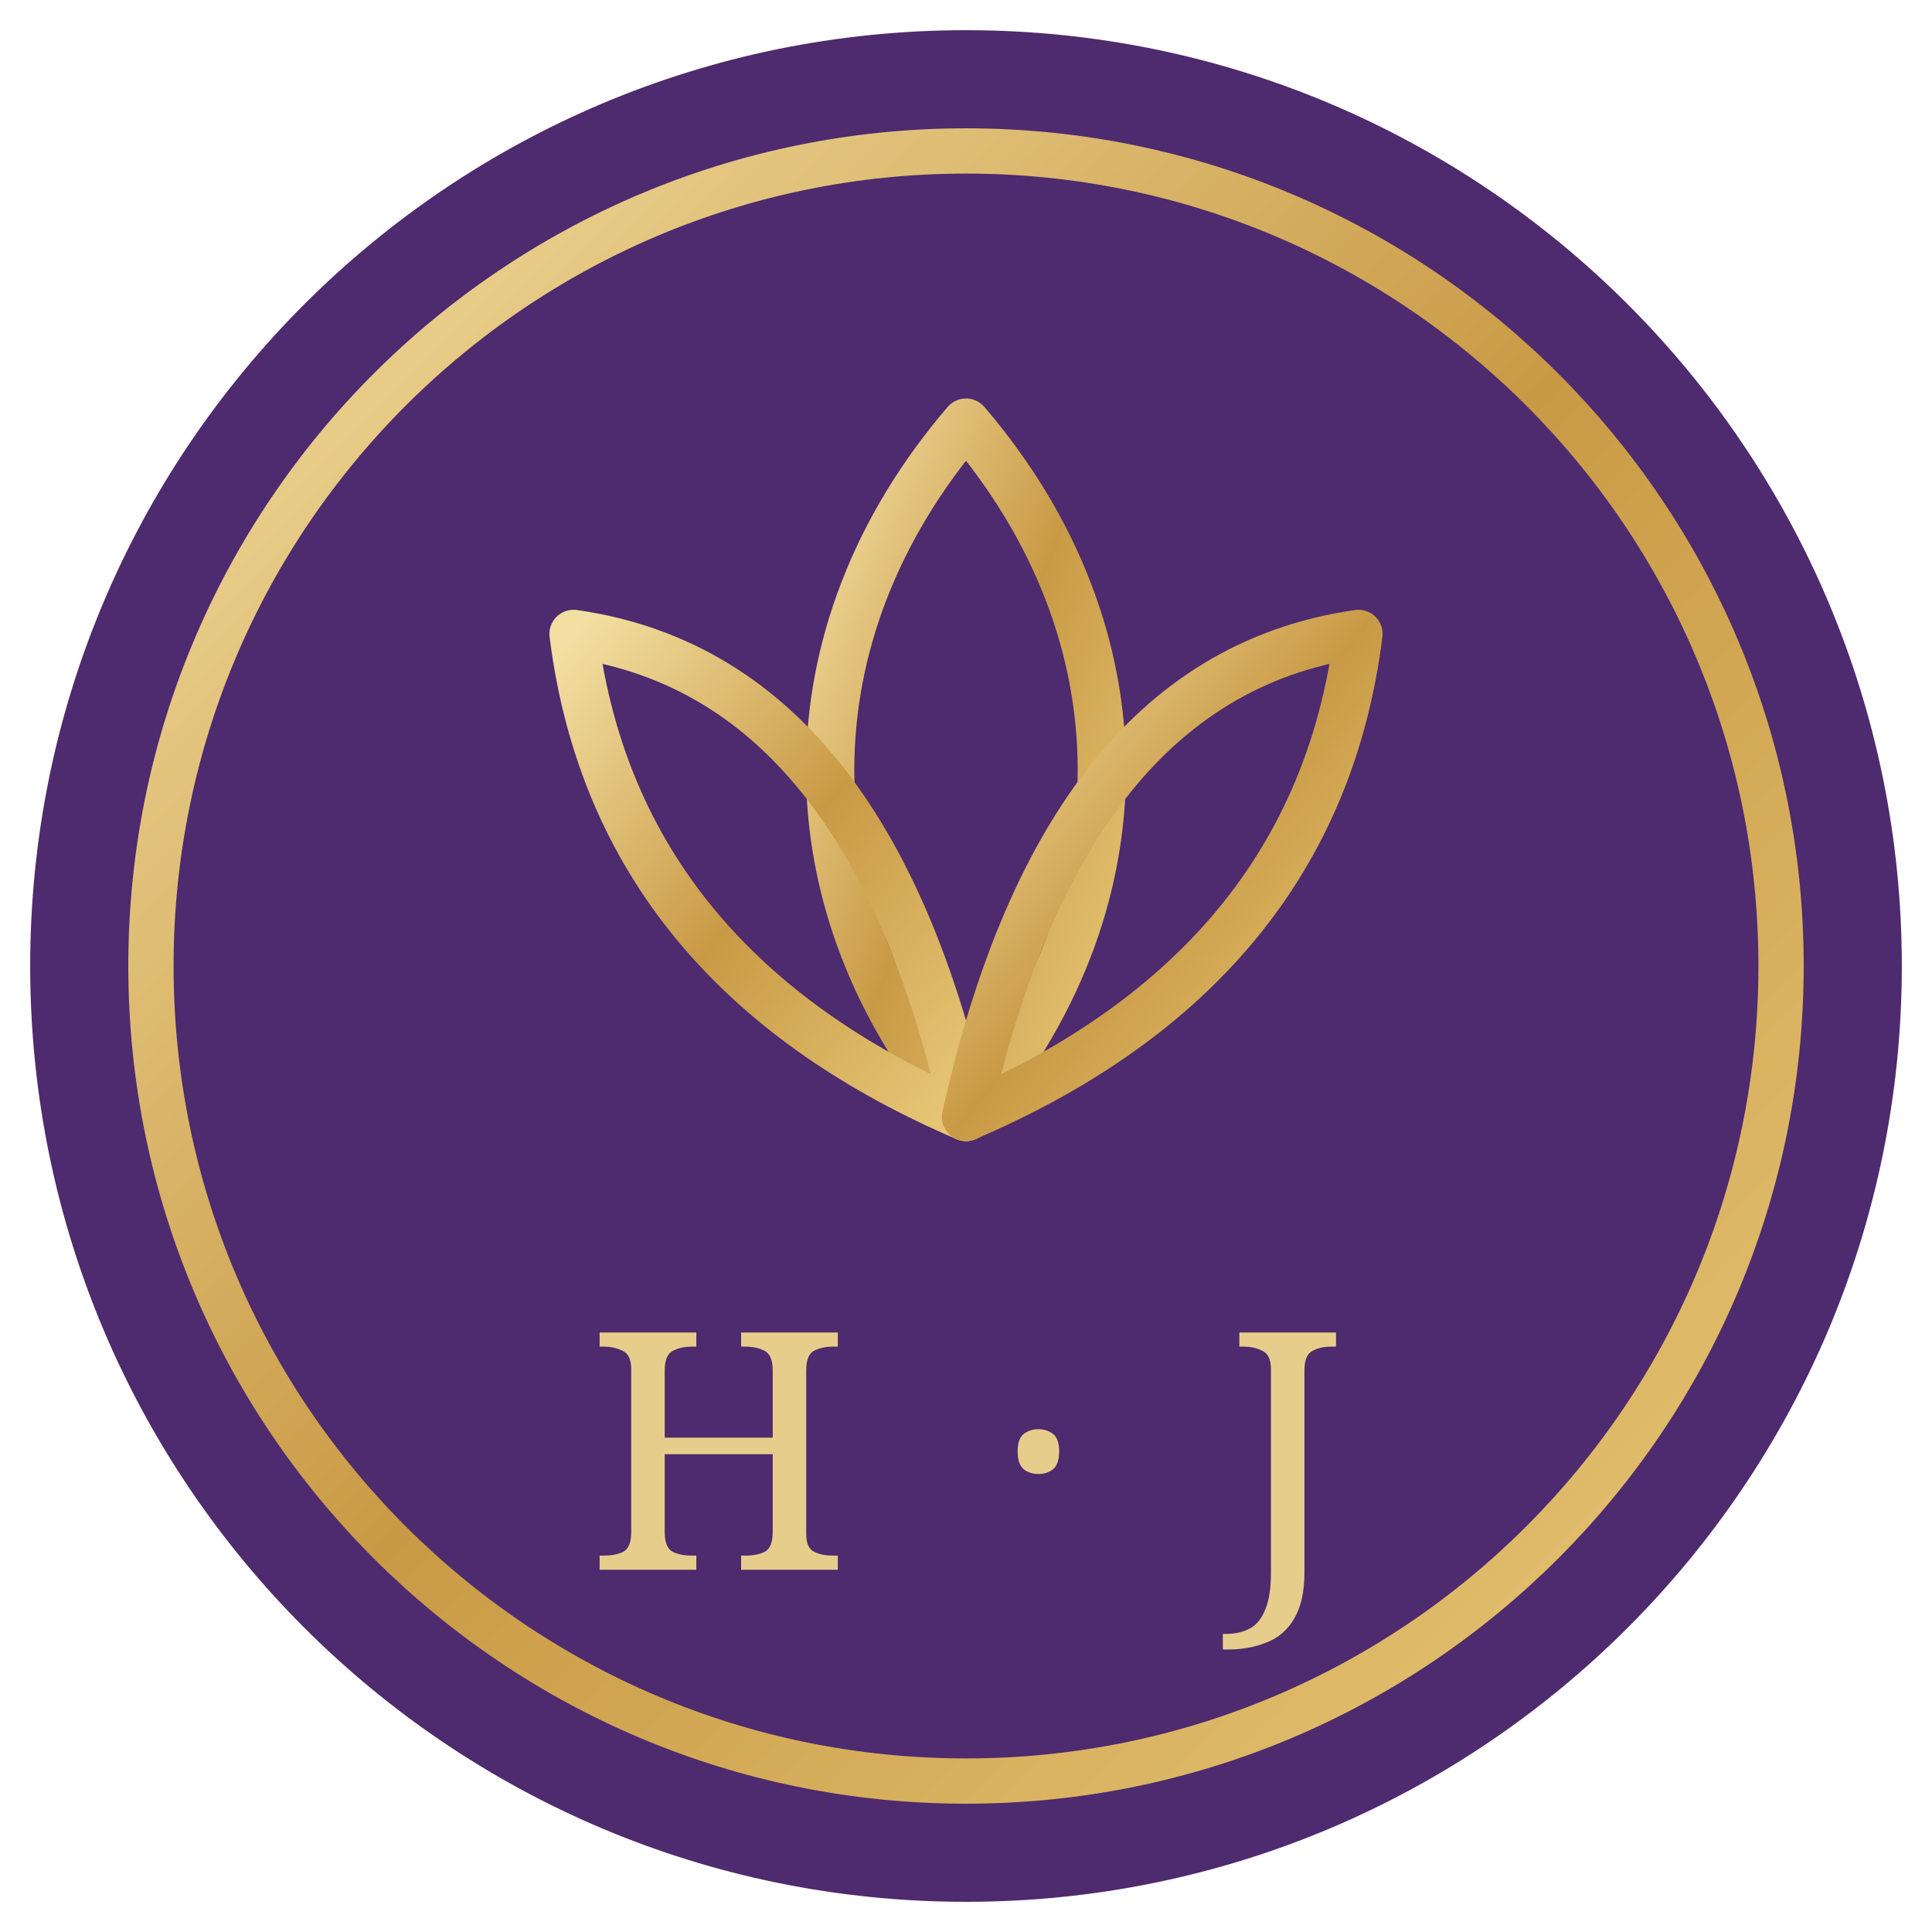
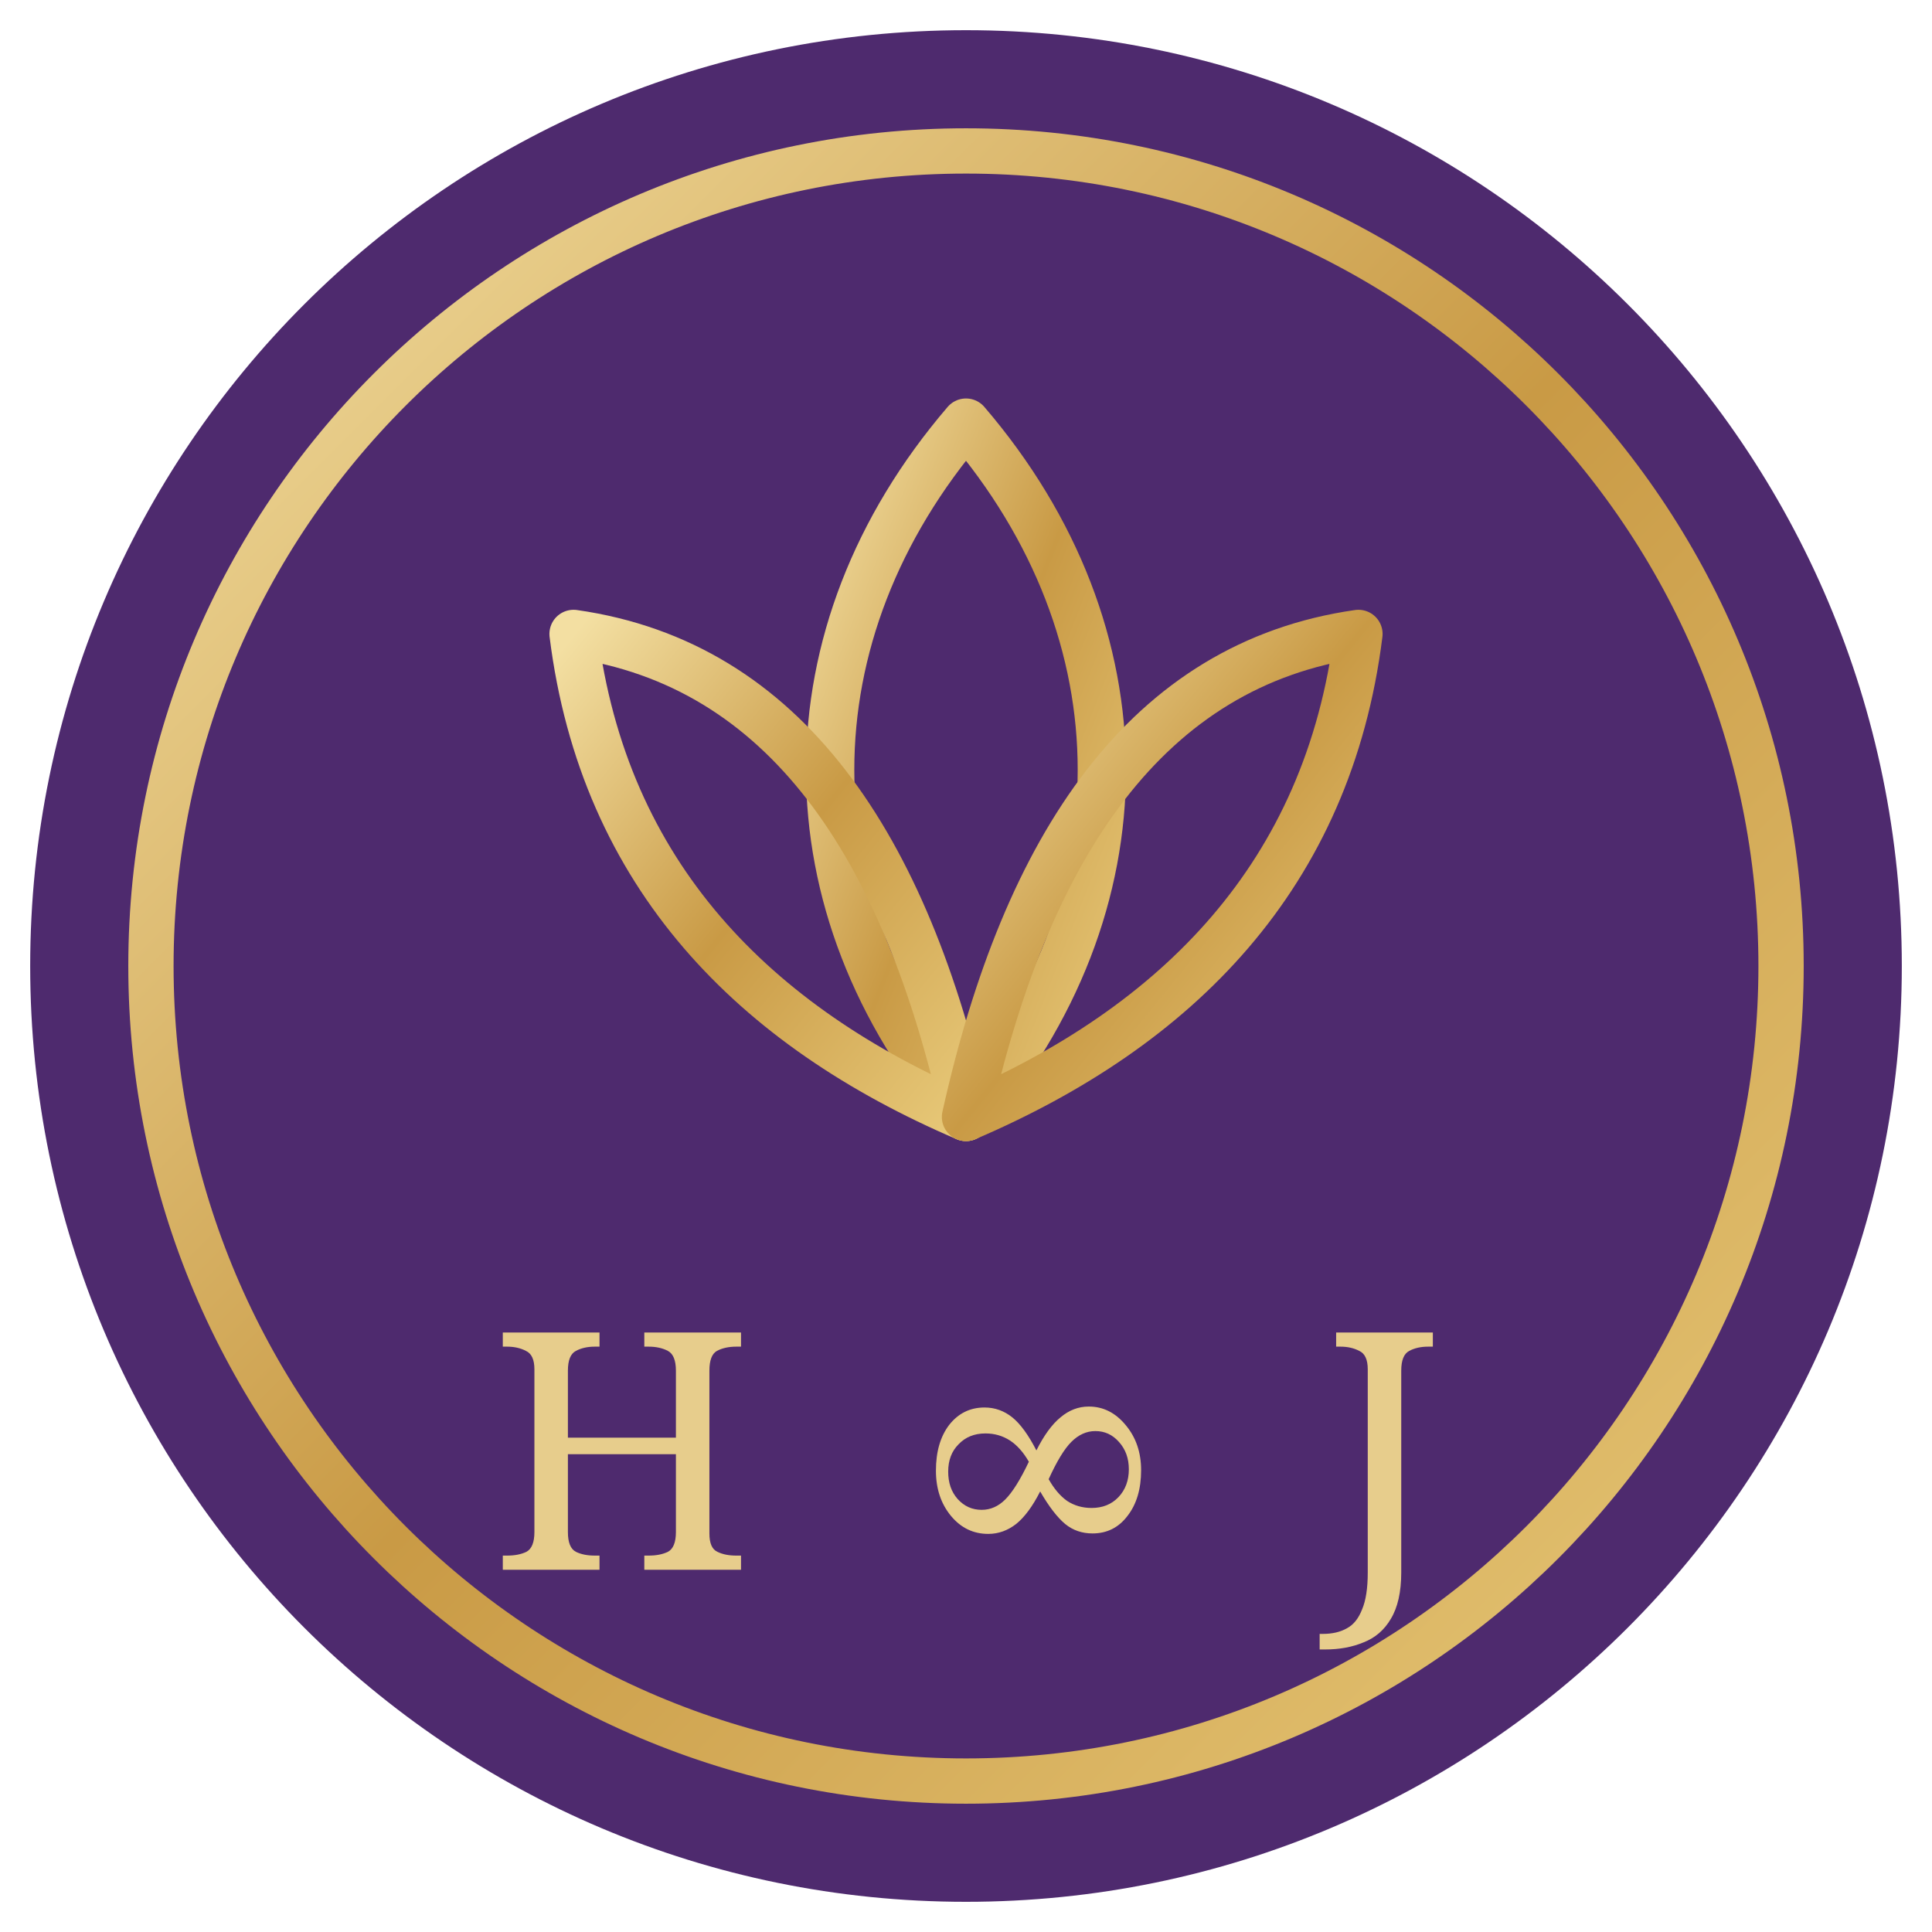
<svg xmlns="http://www.w3.org/2000/svg" viewBox="0 0 64 64">
  <defs>
    <linearGradient id="g" x1="0" y1="0" x2="1" y2="1">
      <stop offset="0" stop-color="#F3DFA2" />
      <stop offset=".5" stop-color="#C99A45" />
      <stop offset="1" stop-color="#E7C878" />
    </linearGradient>
  </defs>
  <circle cx="32" cy="32" r="31" fill="#4E2A6E" />
  <circle cx="32" cy="32" r="27" fill="none" stroke="url(#g)" stroke-width="1.5" />
  <g fill="none" stroke="url(#g)" stroke-width="1.6" stroke-linejoin="round">
    <path d="M32 14 C 38 21 38 30 32 37 C 26 30 26 21 32 14 Z" />
    <path d="M32 37 C 25 34 20 29 19 21 C 26 22 30 28 32 37 Z" />
    <path d="M32 37 C 39 34 44 29 45 21 C 38 22 34 28 32 37 Z" />
  </g>
-   <text x="32" y="52" text-anchor="middle" font-family="Georgia, serif" font-size="11" fill="#E7CD8C" letter-spacing="1">H · J</text>
+   <text x="32" y="52" text-anchor="middle" font-family="Georgia, serif" font-size="11" fill="#E7CD8C" letter-spacing="1">H ∞ J</text>
</svg>
